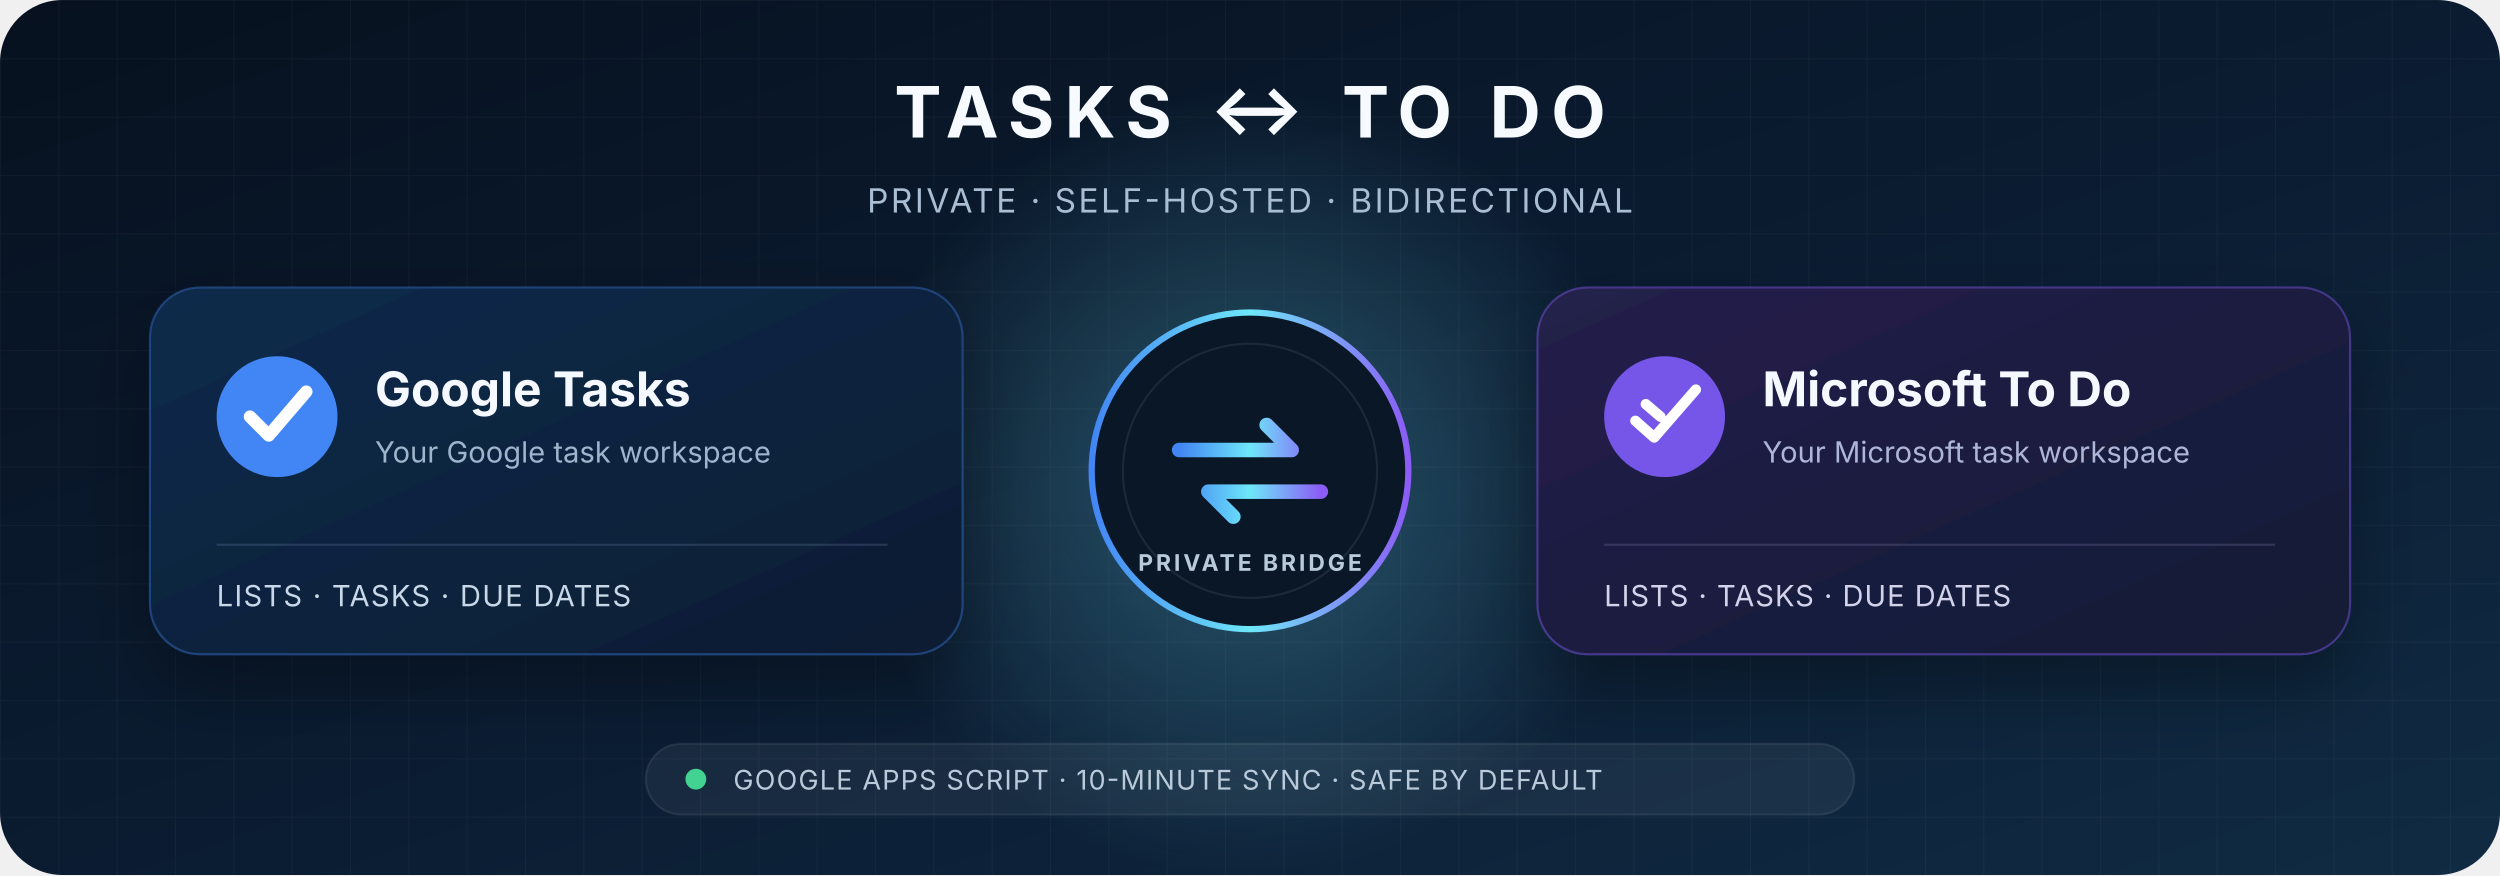
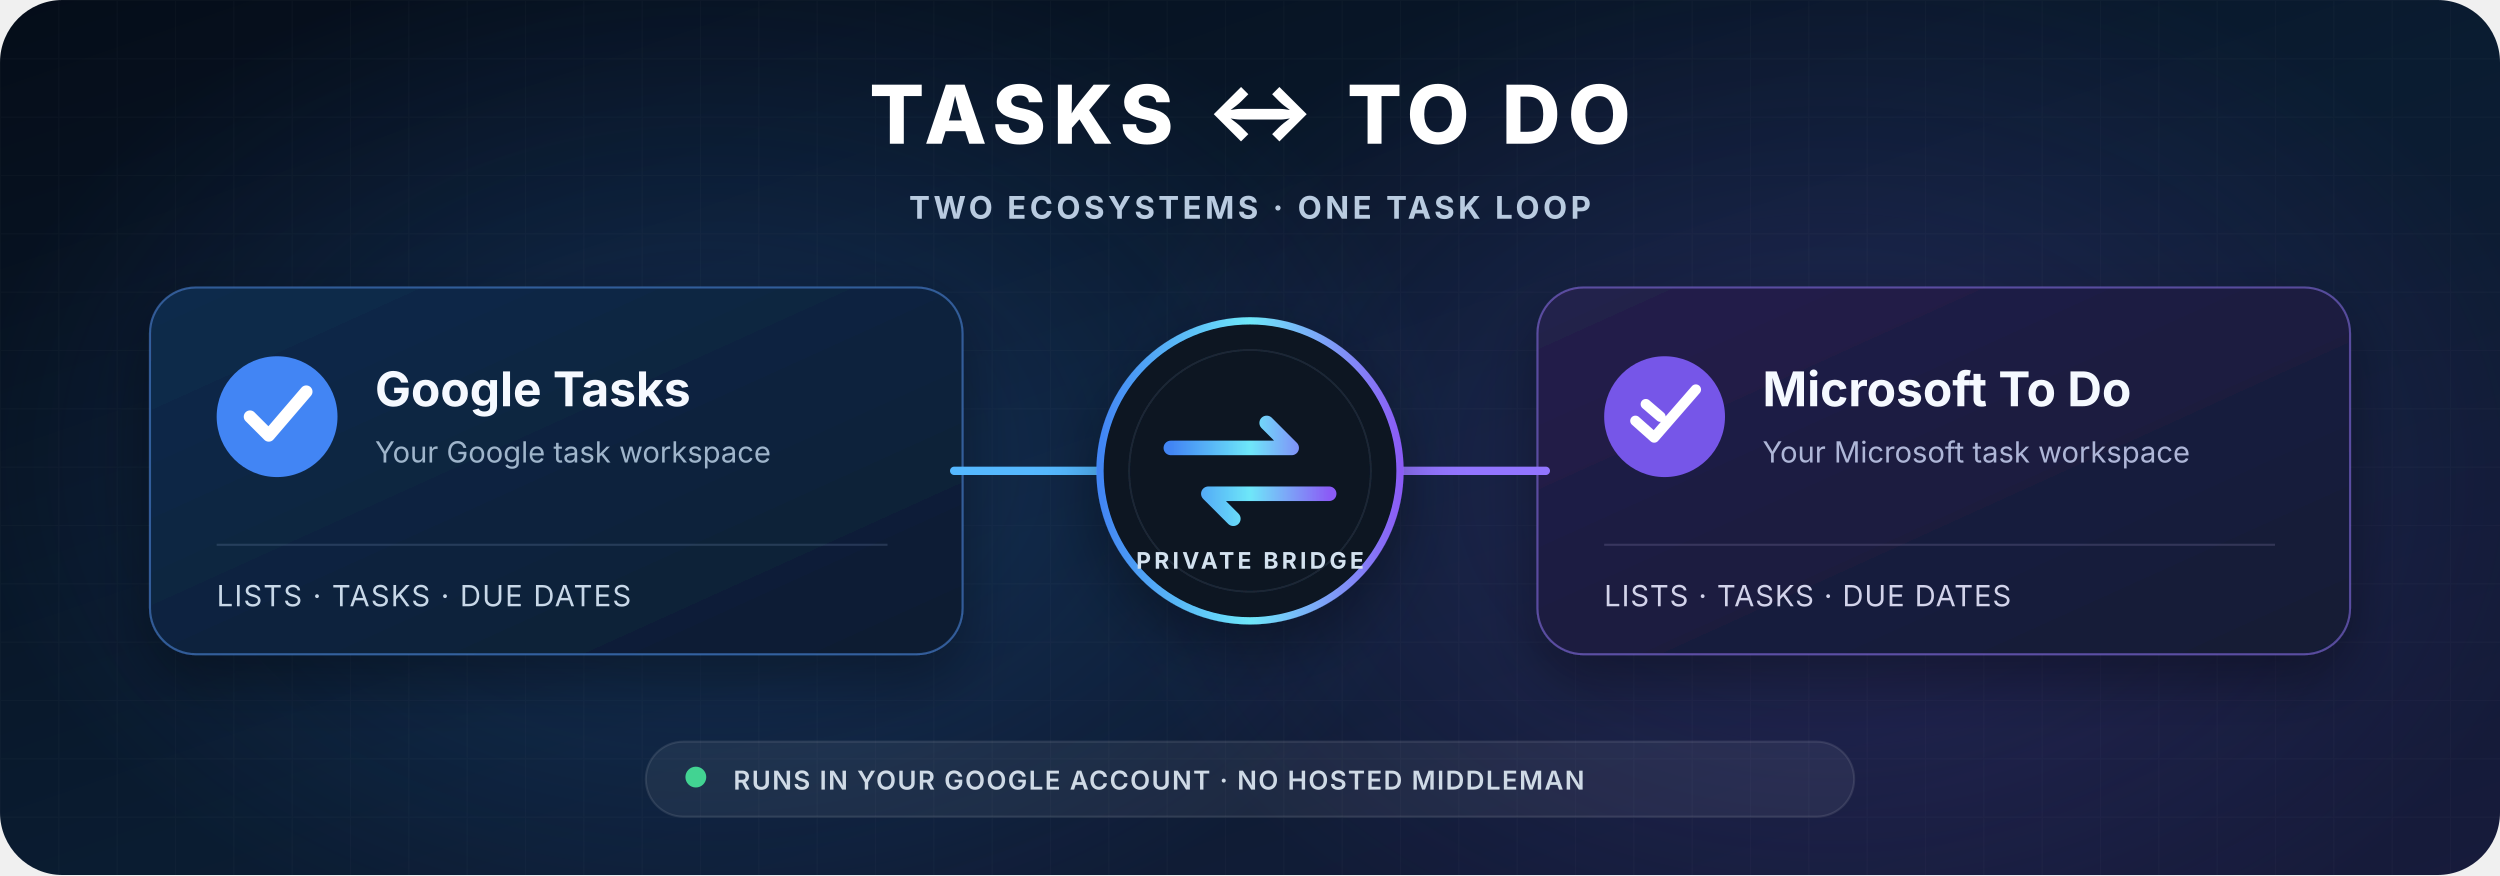
<svg xmlns="http://www.w3.org/2000/svg" width="1200" height="420" viewBox="0 0 1200 420" role="img" aria-labelledby="title desc">
  <defs>
    <linearGradient id="bg" x1="0" y1="0" x2="1" y2="1">
-       <stop offset="0" stop-color="#07111f" />
-       <stop offset="0.55" stop-color="#0b1d33" />
-       <stop offset="1" stop-color="#102b43" />
+       <stop offset="0" stop-color="#050d19" />
+       <stop offset="0.52" stop-color="#0a1c31" />
+       <stop offset="1" stop-color="#171b3b" />
    </linearGradient>
    <linearGradient id="bridge" x1="0" y1="0" x2="1" y2="0">
      <stop offset="0" stop-color="#4285f4" />
      <stop offset="0.5" stop-color="#6ee7f9" />
      <stop offset="1" stop-color="#8b5cf6" />
    </linearGradient>
    <linearGradient id="leftCard" x1="0" y1="0" x2="1" y2="1">
      <stop offset="0" stop-color="#102b4c" />
      <stop offset="1" stop-color="#0b1c31" />
    </linearGradient>
    <linearGradient id="rightCard" x1="0" y1="0" x2="1" y2="1">
      <stop offset="0" stop-color="#25204c" />
      <stop offset="1" stop-color="#111a34" />
    </linearGradient>
-     <radialGradient id="glow">
-       <stop offset="0" stop-color="#70e1f5" stop-opacity="0.3" />
-       <stop offset="1" stop-color="#70e1f5" stop-opacity="0" />
+     <radialGradient id="glowBlue">
+       <stop offset="0" stop-color="#4285f4" stop-opacity="0.2" />
+       <stop offset="1" stop-color="#4285f4" stop-opacity="0" />
+     </radialGradient>
+     <radialGradient id="glowViolet">
+       <stop offset="0" stop-color="#8b5cf6" stop-opacity="0.18" />
+       <stop offset="1" stop-color="#8b5cf6" stop-opacity="0" />
    </radialGradient>
    <pattern id="grid" width="28" height="28" patternUnits="userSpaceOnUse">
-       <path d="M28 0H0V28" fill="none" stroke="#ffffff" stroke-opacity="0.035" />
+       <path d="M28 0H0V28" fill="none" stroke="#ffffff" stroke-opacity="0.022" />
    </pattern>
    <filter id="shadow" x="-30%" y="-30%" width="160%" height="160%">
-       <feDropShadow dx="0" dy="16" stdDeviation="18" flood-color="#000000" flood-opacity="0.32" />
+       <feDropShadow dx="0" dy="12" stdDeviation="14" flood-color="#000000" flood-opacity="0.34" />
    </filter>
  </defs>
  <rect width="1200" height="420" rx="30" fill="url(#bg)" />
  <rect width="1200" height="420" rx="30" fill="url(#grid)" />
-   <circle cx="600" cy="232" r="190" fill="url(#glow)" />
-   <text x="600" y="66" text-anchor="middle" fill="#f7fbff" font-family="Inter, Segoe UI, Arial, sans-serif" font-size="34" font-weight="750" letter-spacing="5">TASKS ↔ TO DO</text>
-   <text x="600" y="102" text-anchor="middle" fill="#a9bdd3" font-family="Inter, Segoe UI, Arial, sans-serif" font-size="16" letter-spacing="1.2">PRIVATE · SELF-HOSTED · BIDIRECTIONAL</text>
+   <ellipse cx="340" cy="220" rx="360" ry="250" fill="url(#glowBlue)" />
+   <ellipse cx="880" cy="230" rx="360" ry="260" fill="url(#glowViolet)" />
+   <text x="600" y="69" text-anchor="middle" fill="#ffffff" font-family="Inter, Segoe UI, Arial, sans-serif" font-size="39" font-weight="800" letter-spacing="3.5">TASKS ↔ TO DO</text>
+   <text x="600" y="105" text-anchor="middle" fill="#b9cbe0" font-family="Inter, Segoe UI, Arial, sans-serif" font-size="15" font-weight="650" letter-spacing="1.7">TWO ECOSYSTEMS · ONE TASK LOOP</text>
  <g filter="url(#shadow)">
-     <rect x="72" y="138" width="390" height="176" rx="24" fill="url(#leftCard)" stroke="#4285f4" stroke-opacity="0.34" />
-     <rect x="738" y="138" width="390" height="176" rx="24" fill="url(#rightCard)" stroke="#8b5cf6" stroke-opacity="0.4" />
+     <rect x="72" y="138" width="390" height="176" rx="22" fill="url(#leftCard)" stroke="#5b9cff" stroke-opacity="0.46" />
+     <rect x="738" y="138" width="390" height="176" rx="22" fill="url(#rightCard)" stroke="#9b7cff" stroke-opacity="0.48" />
  </g>
  <g transform="translate(104 171)">
    <circle cx="29" cy="29" r="29" fill="#4285f4" />
    <path d="M16 29l9 9 18-21" fill="none" stroke="#fff" stroke-width="6" stroke-linecap="round" stroke-linejoin="round" />
    <text x="76" y="24" fill="#f5f9ff" font-family="Inter, Segoe UI, Arial, sans-serif" font-size="23" font-weight="700">Google Tasks</text>
    <text x="76" y="51" fill="#9fb5cb" font-family="Inter, Segoe UI, Arial, sans-serif" font-size="14">Your Google task workspace</text>
    <rect x="0" y="90" width="322" height="1" fill="#b6d3ff" opacity="0.15" />
    <text x="0" y="120" fill="#c8d8e8" font-family="Inter, Segoe UI, Arial, sans-serif" font-size="14" letter-spacing="0.6">LISTS  ·  TASKS  ·  DUE DATES</text>
  </g>
  <g transform="translate(770 171)">
    <circle cx="29" cy="29" r="29" fill="#7656e8" />
    <path d="M15 31l9 8 20-23M20 23l7 6" fill="none" stroke="#fff" stroke-width="5" stroke-linecap="round" stroke-linejoin="round" />
    <text x="76" y="24" fill="#f5f9ff" font-family="Inter, Segoe UI, Arial, sans-serif" font-size="23" font-weight="700">Microsoft To Do</text>
    <text x="76" y="51" fill="#aeb6d7" font-family="Inter, Segoe UI, Arial, sans-serif" font-size="14">Your Microsoft task workspace</text>
    <rect x="0" y="90" width="322" height="1" fill="#d6caff" opacity="0.15" />
    <text x="0" y="120" fill="#d2d3ea" font-family="Inter, Segoe UI, Arial, sans-serif" font-size="14" letter-spacing="0.45">LISTS  ·  TASKS  ·  DUE DATES</text>
  </g>
-   <g transform="translate(600 226)">
-     <circle r="76" fill="#091727" stroke="url(#bridge)" stroke-width="3" />
-     <circle r="61" fill="none" stroke="#ffffff" stroke-opacity="0.08" />
-     <path d="M-34-10h54l-12-12M34 10h-54l12 12" fill="none" stroke="url(#bridge)" stroke-width="7" stroke-linecap="round" stroke-linejoin="round" />
-     <text x="0" y="48" text-anchor="middle" fill="#b9cadb" font-family="Inter, Segoe UI, Arial, sans-serif" font-size="11" font-weight="700" letter-spacing="1.4">PRIVATE BRIDGE</text>
+   <g>
+     <path d="M458 226H528" fill="none" stroke="#55b8ff" stroke-width="4" stroke-linecap="round" />
+     <path d="M672 226H742" fill="none" stroke="#9275ff" stroke-width="4" stroke-linecap="round" />
  </g>
-   <g transform="translate(310 357)">
-     <rect width="580" height="34" rx="17" fill="#ffffff" fill-opacity="0.055" stroke="#ffffff" stroke-opacity="0.08" />
+   <g transform="translate(600 226)" filter="url(#shadow)">
+     <circle r="72" fill="#071321" stroke="url(#bridge)" stroke-width="3.5" />
+     <circle r="58" fill="none" stroke="#ffffff" stroke-opacity="0.09" />
+     <path d="M-38-11h58L8-23M38 11h-58l12 12" fill="none" stroke="url(#bridge)" stroke-width="7" stroke-linecap="round" stroke-linejoin="round" />
+     <text x="0" y="47" text-anchor="middle" fill="#d4e2ef" font-family="Inter, Segoe UI, Arial, sans-serif" font-size="11" font-weight="750" letter-spacing="1.55">PRIVATE BRIDGE</text>
+   </g>
+   <g transform="translate(310 356)">
+     <rect width="580" height="36" rx="18" fill="#ffffff" fill-opacity="0.06" stroke="#ffffff" stroke-opacity="0.1" />
    <circle cx="24" cy="17" r="5" fill="#42d392" />
-     <text x="42" y="22" fill="#b9cada" font-family="Inter, Segoe UI, Arial, sans-serif" font-size="13" letter-spacing="0.55">GOOGLE APPS SCRIPT  ·  10-MINUTE SYNC  ·  SAFE BY DEFAULT</text>
+     <text x="42" y="23" fill="#cfdae6" font-family="Inter, Segoe UI, Arial, sans-serif" font-size="12.5" font-weight="600" letter-spacing="0.65">RUNS IN YOUR GOOGLE ACCOUNT  ·  NO HOSTED MIDDLEMAN</text>
  </g>
</svg>
